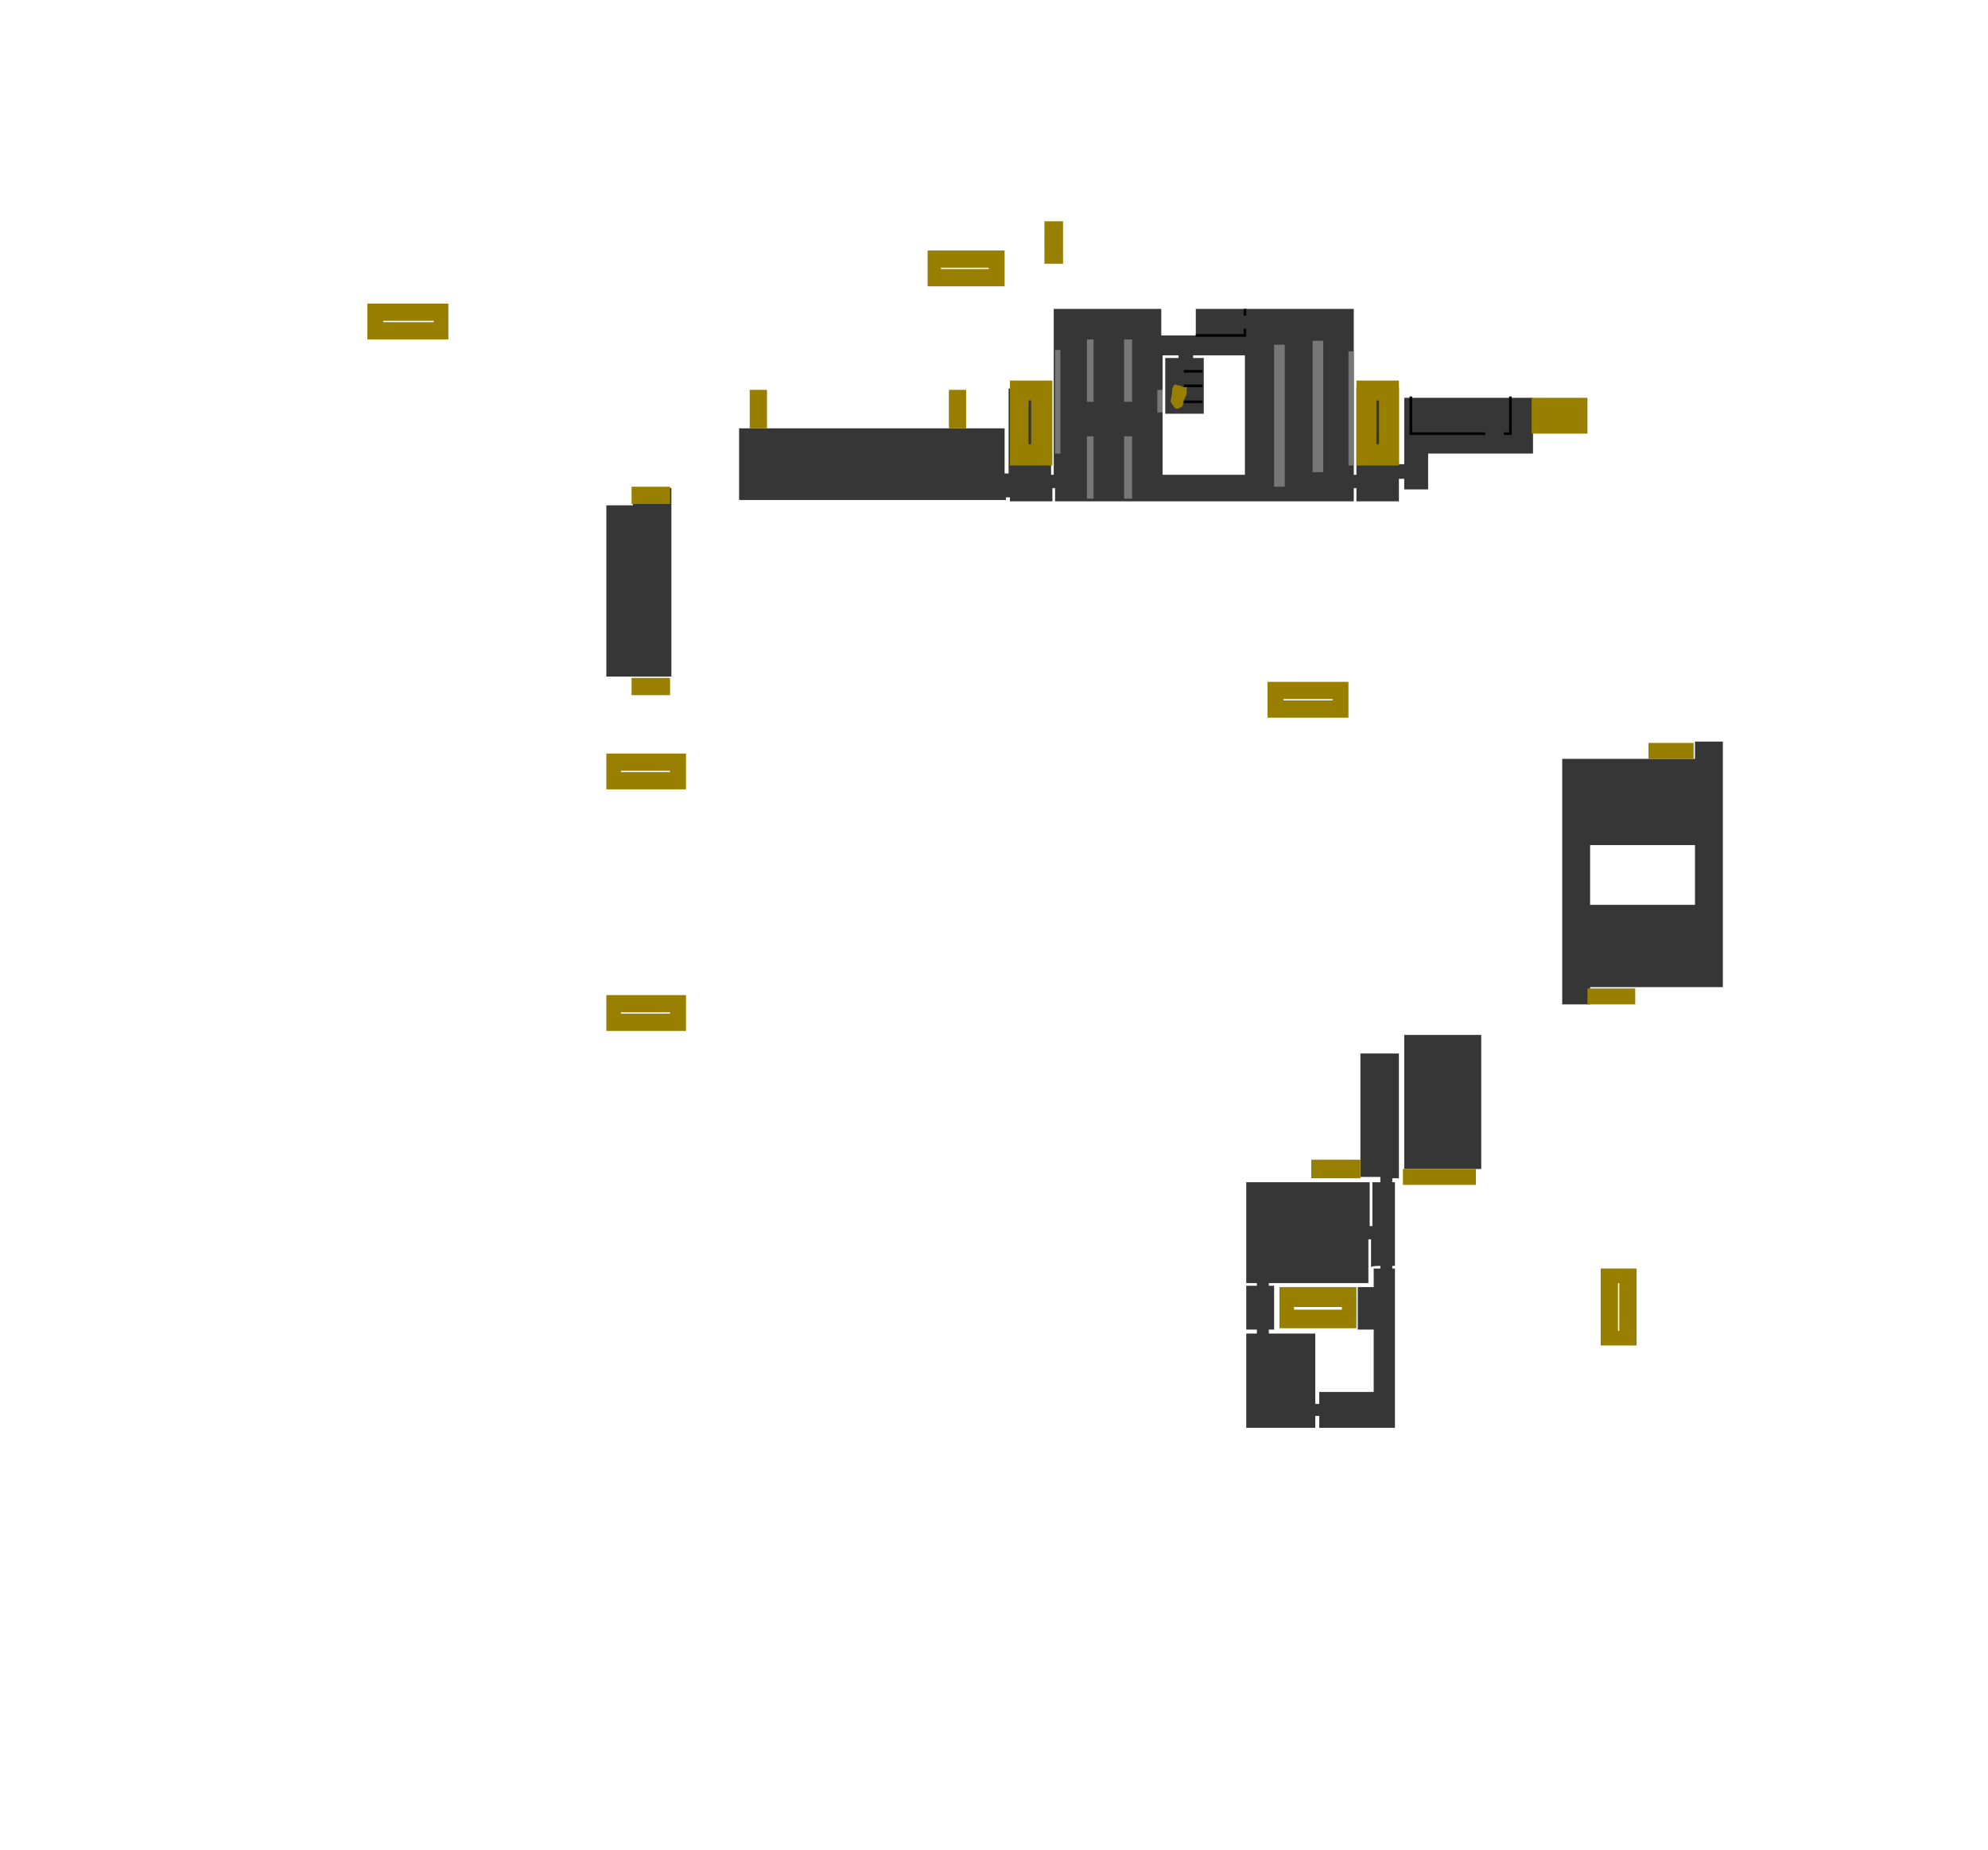
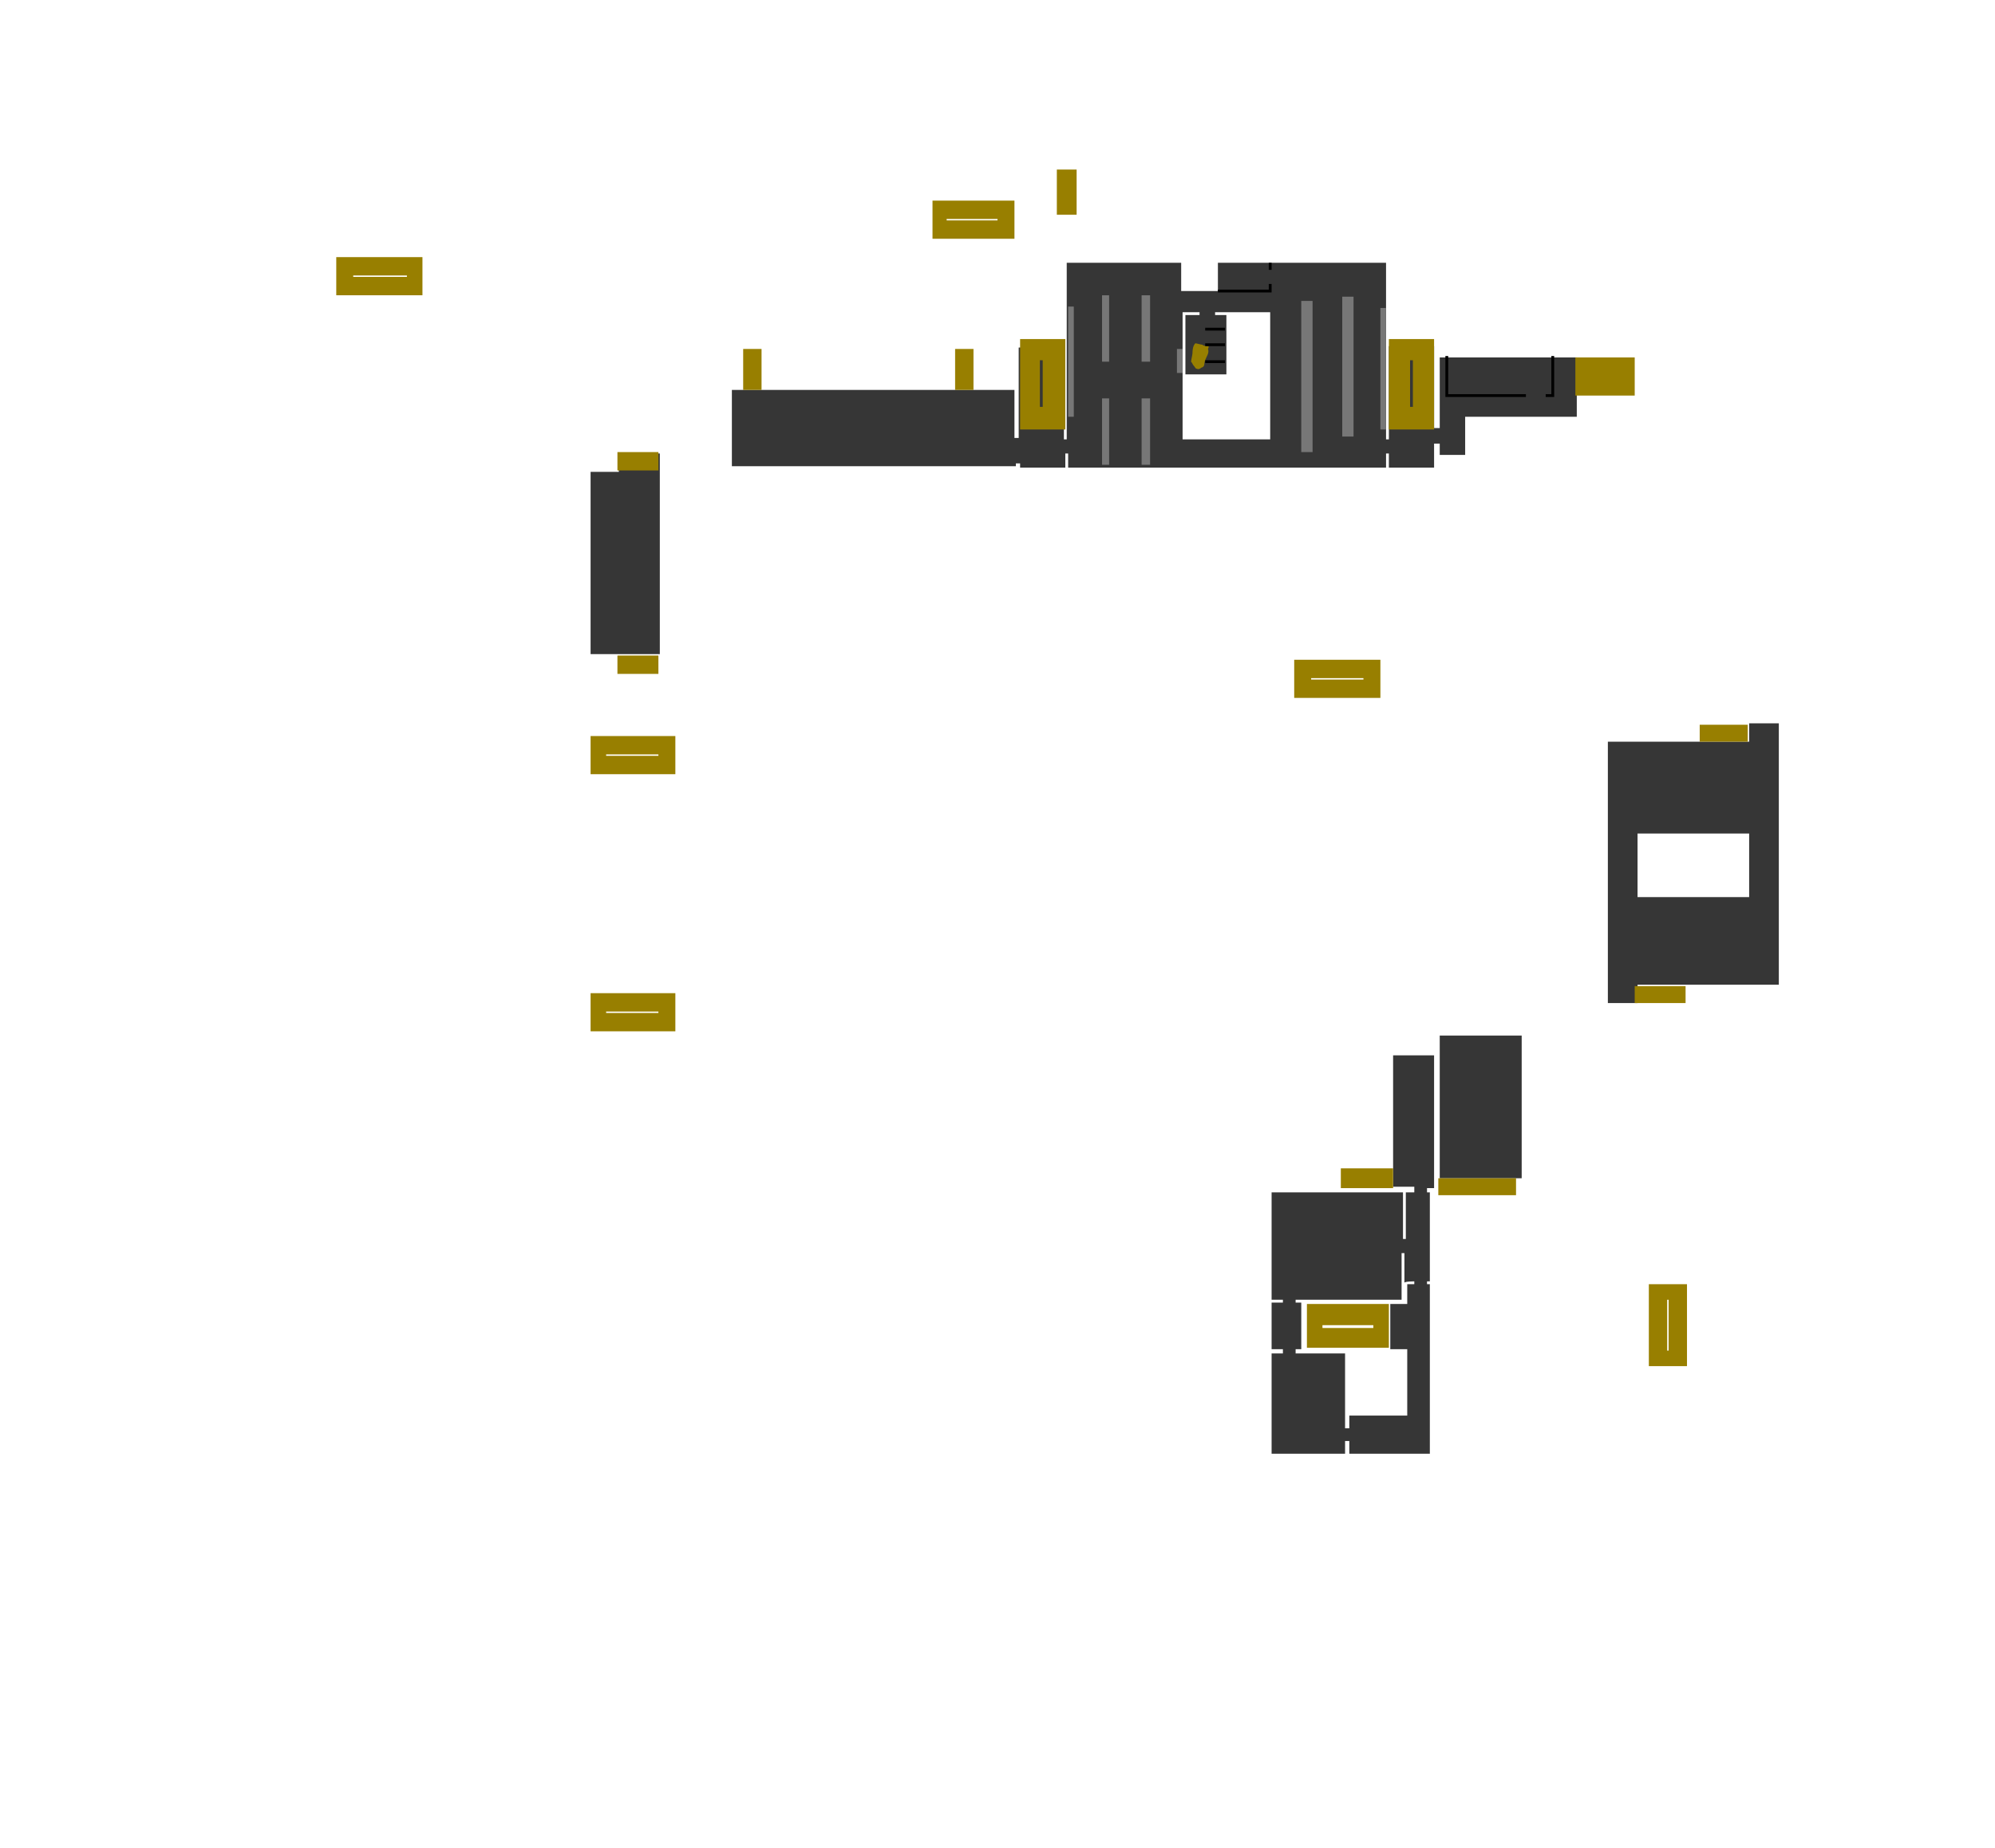
- <svg xmlns="http://www.w3.org/2000/svg" id="Discord.gg-_x40_marazm" version="1.1" viewBox="0 0 898.46 836.06">
+ <svg xmlns="http://www.w3.org/2000/svg" id="Discord.gg-_x40_marazm" version="1.1" viewBox="0 0 847.2 784.8">
  <defs>
    <style>
      .st0 {
        fill: #777;
      }

      .st1 {
        fill: none;
        stroke: #000;
        stroke-width: 1.2px;
      }

      .st2 {
        fill: #987f00;
      }

      .st3 {
        fill: #363636;
      }
    </style>
  </defs>
  <g id="Second_Floor">
    <g id="Floor-2">
-       <path class="st3" d="M280.03,228.43h6v-7.8h17.4v85.2h-29.4v-77.4h6Z" />
-       <path class="st3" d="M778.63,335.23h-12.6v7.8h-60v111h12.6v-7.8h60v-111h0ZM766.03,382.03v27h-47.4v-27h47.4Z" />
-       <path class="st3" d="M669.43,467.83v60.6h-34.8v-60.6h34.8Z" />
-       <path class="st3" d="M692.83,179.83h-58.2v30h-2.4v-34.8h-19.2v39.6h-1.2v-75h-71.4v12h-15.6v-12h-48.6v75h-1.2v-39h-19.2v38.4h-1.8v-20.4h-120v32.4h120.6v-1.2h1.8v1.8h19.2v-6h1.2v6h135v-6h1.2v6h19.2v-10.2h2.4v4.8h10.8v-16.2h47.4v-25.2h0ZM562.63,160.63v54h-37.2v-54h7.2v1.2h-6v25.2h17.4v-25.2h-4.8v-1.2h23.4Z" />
-       <path class="st3" d="M632.23,532.63v-56.4h-17.4v55.8h9v2.4h-3.6v19.8h-1.2v-19.8h-55.8v45.6h4.8v1.2h-4.8v19.8h4.8v1.8h-4.8v42.6h31.2v-5.4h1.8v5.4h34.2v-72h-1.2v-1.2h1.2v-37.8h-1.2v-1.8h3ZM623.83,572.23v1.2h-3v8.4h-7.2v19.2h7.2v28.2h-24.6v5.4h-1.8v-31.8h-21v-1.8h2.4v-19.8h-2.4v-1.2h45v-19.8h1.2v12.6c0-.6,4.2-.6,4.2-.6Z" />
+       <path class="st3" d="M256.8,200.4h6v-7.8h17.4v85.2h-29.4v-77.4h6Z" />
+       <path class="st3" d="M755.4,307.2h-12.6v7.8h-60v111h12.6v-7.8h60v-111h0ZM742.8,354v27h-47.4v-27h47.4Z" />
+       <path class="st3" d="M646.2,439.8v60.6h-34.8v-60.6h34.8Z" />
+       <path class="st3" d="M669.6,151.8h-58.2v30h-2.4v-34.8h-19.2v39.6h-1.2v-75h-71.4v12h-15.6v-12h-48.6v75h-1.2v-39h-19.2v38.4h-1.8v-20.4h-120v32.4h120.6v-1.2h1.8v1.8h19.2v-6h1.2v6h135v-6h1.2v6h19.2v-10.2h2.4v4.8h10.8v-16.2h47.4v-25.2h0ZM539.4,132.6v54h-37.2v-54h7.2v1.2h-6v25.2h17.4v-25.2h-4.8v-1.2h23.4Z" />
+       <path class="st3" d="M609,504.6v-56.4h-17.4v55.8h9v2.4h-3.6v19.8h-1.2v-19.8h-55.8v45.6h4.8v1.2h-4.8v19.8h4.8v1.8h-4.8v42.6h31.2v-5.4h1.8v5.4h34.2v-72h-1.2v-1.2h1.2v-37.8h-1.2v-1.8h3ZM600.6,544.2v1.2h-3v8.4h-7.2v19.2h7.2v28.2h-24.6v5.4h-1.8v-31.8h-21v-1.8h2.4v-19.8h-2.4v-1.2h45v-19.8h1.2v12.6c0-.6,4.2-.6,4.2-.6Z" />
    </g>
    <g id="Obstacles-2">
-       <path class="st0" d="M580.63,155.83v64.2h-4.8v-64.2h4.8Z" />
-       <path class="st0" d="M598.03,154.03v59.4h-4.8v-59.4h4.8Z" />
-       <path class="st0" d="M611.83,158.83v51.6h-2.4v-51.6h2.4Z" />
-       <path class="st0" d="M511.63,153.43v28.2h-3.6v-28.2s3.6,0,3.6,0Z" />
-       <path class="st0" d="M511.63,197.23v28.2h-3.6v-28.2h3.6Z" />
-       <path class="st0" d="M494.23,197.23v28.2h-3v-28.2h3Z" />
-       <path class="st0" d="M494.23,153.43v28.2h-3v-28.2s3,0,3,0Z" />
-       <path class="st0" d="M479.23,158.23v46.8h-2.4v-46.8h2.4Z" />
-       <path class="st0" d="M525.43,176.23v10.2h-2.4v-10.2h2.4Z" />
+       <path class="st0" d="M557.4,127.8v64.2h-4.8v-64.2h4.8Z" />
+       <path class="st0" d="M574.8,126v59.4h-4.8v-59.4h4.8Z" />
+       <path class="st0" d="M588.6,130.8v51.6h-2.4v-51.6h2.4Z" />
+       <path class="st0" d="M488.4,125.4v28.2h-3.6v-28.2s3.6,0,3.6,0Z" />
+       <path class="st0" d="M488.4,169.2v28.2h-3.6v-28.2h3.6Z" />
+       <path class="st0" d="M471,169.2v28.2h-3v-28.2h3Z" />
+       <path class="st0" d="M471,125.4v28.2h-3v-28.2s3,0,3,0Z" />
+       <path class="st0" d="M456,130.2v46.8h-2.4v-46.8h2.4Z" />
+       <path class="st0" d="M502.2,148.2v10.2h-2.4v-10.2h2.4Z" />
    </g>
    <g id="Stairs-2">
      <g id="Stairs-2-down">
-         <path id="stair-62" class="st2" d="M692.23,196.03v-16.2h25.2v16.2" />
-         <path id="stair-63" class="st2" d="M346.63,176.23v17.4h-7.8v-17.4" />
-         <path id="stair-130" class="st2" d="M436.63,176.23v17.4h-7.8v-17.4" />
-         <path id="stair-131" class="st2" d="M614.83,532.63v-8.4h-22.2v8.4h22.2Z" />
-         <path id="stair-132" class="st2" d="M634.03,528.43v7.2h33v-7.2h-33Z" />
-         <path id="stair-140" class="st2" d="M302.83,227.83v-7.8h-17.4v7.8h17.4Z" />
-         <path id="stair-141" class="st2" d="M302.83,314.23v-7.8h-17.4v7.8h17.4Z" />
-         <path id="stair-155" class="st2" d="M745.03,343.03h20.4v-7.2h-20.4v7.2Z" />
-         <path id="stair-226" class="st2" d="M717.43,454.03h21.6v-7.2h-21.6v7.2Z" />
-         <path id="stair-135" class="st2" d="M480.43,100.03v19.2h-8.4v-19.2h8.4Z" />
-         <path id="stair-134" class="st2" d="M613.03,581.83h-34.8v18.6h34.8v-18.6ZM606.43,590.83v1.2h-21.6v-1.2h21.6Z" />
-         <path class="st2" d="M533.83,174.43c.6.6,1.8.6,2.4.6s0,1.2,0,1.2c.6,1.8-.6,3-1.2,4.8-.6,1.2,0,2.4-1.2,3-.6,0-1.2,1.2-2.4.6-.6,0-.6-.6-1.2-1.2s-.6-1.2-1.2-1.8c0-.6.6-3,.6-3.6s0-3,1.2-4.2c.6,0,2.4.6,3,.6h0Z" />
+         <path id="stair-62" class="st2" d="M669,168v-16.2h25.2v16.2" />
+         <path id="stair-63" class="st2" d="M323.4,148.2v17.4h-7.8v-17.4" />
+         <path id="stair-130" class="st2" d="M413.4,148.2v17.4h-7.8v-17.4" />
+         <path id="stair-131" class="st2" d="M591.6,504.6v-8.4h-22.2v8.4h22.2Z" />
+         <path id="stair-132" class="st2" d="M610.8,500.4v7.2h33v-7.2h-33Z" />
+         <path id="stair-140" class="st2" d="M279.6,199.8v-7.8h-17.4v7.8h17.4Z" />
+         <path id="stair-141" class="st2" d="M279.6,286.2v-7.8h-17.4v7.8h17.4Z" />
+         <path id="stair-155" class="st2" d="M721.8,315h20.4v-7.2h-20.4v7.2Z" />
+         <path id="stair-226" class="st2" d="M694.2,426h21.6v-7.2h-21.6v7.2Z" />
+         <path id="stair-135" class="st2" d="M457.2,72v19.2h-8.4v-19.2h8.4Z" />
+         <path id="stair-134" class="st2" d="M589.8,553.8h-34.8v18.6h34.8v-18.6ZM583.2,562.8v1.2h-21.6v-1.2h21.6Z" />
+         <path class="st2" d="M510.6,146.4c.6.6,1.8.6,2.4.6s0,1.2,0,1.2c.6,1.8-.6,3-1.2,4.8-.6,1.2,0,2.4-1.2,3-.6,0-1.2,1.2-2.4.6-.6,0-.6-.6-1.2-1.2s-.6-1.2-1.2-1.8c0-.6.6-3,.6-3.6s0-3,1.2-4.2c.6,0,2.4.6,3,.6h0Z" />
      </g>
      <g id="Stairs-2-up">
-         <path id="stair-127" class="st2" d="M632.23,209.83v-37.8h-19.2v38.4h19.2v-.6ZM623.23,200.83h-1.2v-19.8h1.2v19.8Z" />
-         <path id="stair-128" class="st2" d="M475.63,209.83v-37.8h-19.2v38.4h19.2v-.6ZM466.03,200.83h-1.2v-19.8h1.2v19.8Z" />
-         <path id="stair-69" class="st2" d="M202.63,137.23h-36.6v16.2h36.6v-16.2ZM196.03,145.03v.6h-22.8v-.6h22.8Z" />
-         <path id="stair-96" class="st2" d="M454.03,113.23h-34.8v16.2h34.8v-16.2ZM446.83,121.03v.6h-21.6v-.6h21.6Z" />
-         <path id="stair-97" class="st2" d="M310.03,340.63h-36v16.2h36v-16.2ZM302.83,348.43v.6h-22.2v-.6h22.2Z" />
-         <path id="stair-100" class="st2" d="M310.03,449.83h-36v16.2h36v-16.2ZM302.83,457.63v.6h-22.2v-.6h22.2Z" />
-         <path id="stair-101" class="st2" d="M739.63,608.23v-34.8h-16.2v34.8h16.2ZM731.83,601.63h-.6v-21.6h.6v21.6Z" />
-         <path id="stair-129" class="st2" d="M609.43,308.23h-36.6v16.2h36.6v-16.2ZM602.23,316.03v.6h-22.2v-.6h22.2Z" />
+         <path id="stair-127" class="st2" d="M609,181.8v-37.8h-19.2v38.4h19.2v-.6ZM600,172.8h-1.2v-19.8h1.2v19.8Z" />
+         <path id="stair-128" class="st2" d="M452.4,181.8v-37.8h-19.2v38.4h19.2v-.6ZM442.8,172.8h-1.2v-19.8h1.2v19.8Z" />
+         <path id="stair-69" class="st2" d="M179.4,109.2h-36.6v16.2h36.6v-16.2ZM172.8,117v.6h-22.8v-.6h22.8Z" />
+         <path id="stair-96" class="st2" d="M430.8,85.2h-34.8v16.2h34.8v-16.2ZM423.6,93v.6h-21.6v-.6h21.6Z" />
+         <path id="stair-97" class="st2" d="M286.8,312.6h-36v16.2h36v-16.2ZM279.6,320.4v.6h-22.2v-.6h22.2Z" />
+         <path id="stair-100" class="st2" d="M286.8,421.8h-36v16.2h36v-16.2ZM279.6,429.6v.6h-22.2v-.6h22.2Z" />
+         <path id="stair-101" class="st2" d="M716.4,580.2v-34.8h-16.2v34.8h16.2ZM708.6,573.6h-.6v-21.6h.6v21.6Z" />
+         <path id="stair-129" class="st2" d="M586.2,280.2h-36.6v16.2h36.6v-16.2ZM579,288v.6h-22.2v-.6h22.2Z" />
      </g>
    </g>
    <g id="Wall-2">
-       <path class="st1" d="M679.63,196.03h3v-16.8" />
-       <path class="st1" d="M671.23,196.03h-33.6v-16.8" />
-       <path class="st1" d="M535.03,167.83h8.4" />
-       <path class="st1" d="M535.03,174.43h8.4" />
-       <path class="st1" d="M535.03,181.63h8.4" />
-       <path class="st1" d="M540.43,151.63h22.2v-3" />
-       <path class="st1" d="M562.63,142.63v-3" />
+       <path class="st1" d="M656.4,168h3v-16.8" />
+       <path class="st1" d="M648,168h-33.6v-16.8" />
+       <path class="st1" d="M511.8,139.8h8.4" />
+       <path class="st1" d="M511.8,146.4h8.4" />
+       <path class="st1" d="M511.8,153.6h8.4" />
+       <path class="st1" d="M517.2,123.6h22.2v-3" />
+       <path class="st1" d="M539.4,114.6v-3" />
    </g>
  </g>
</svg>
